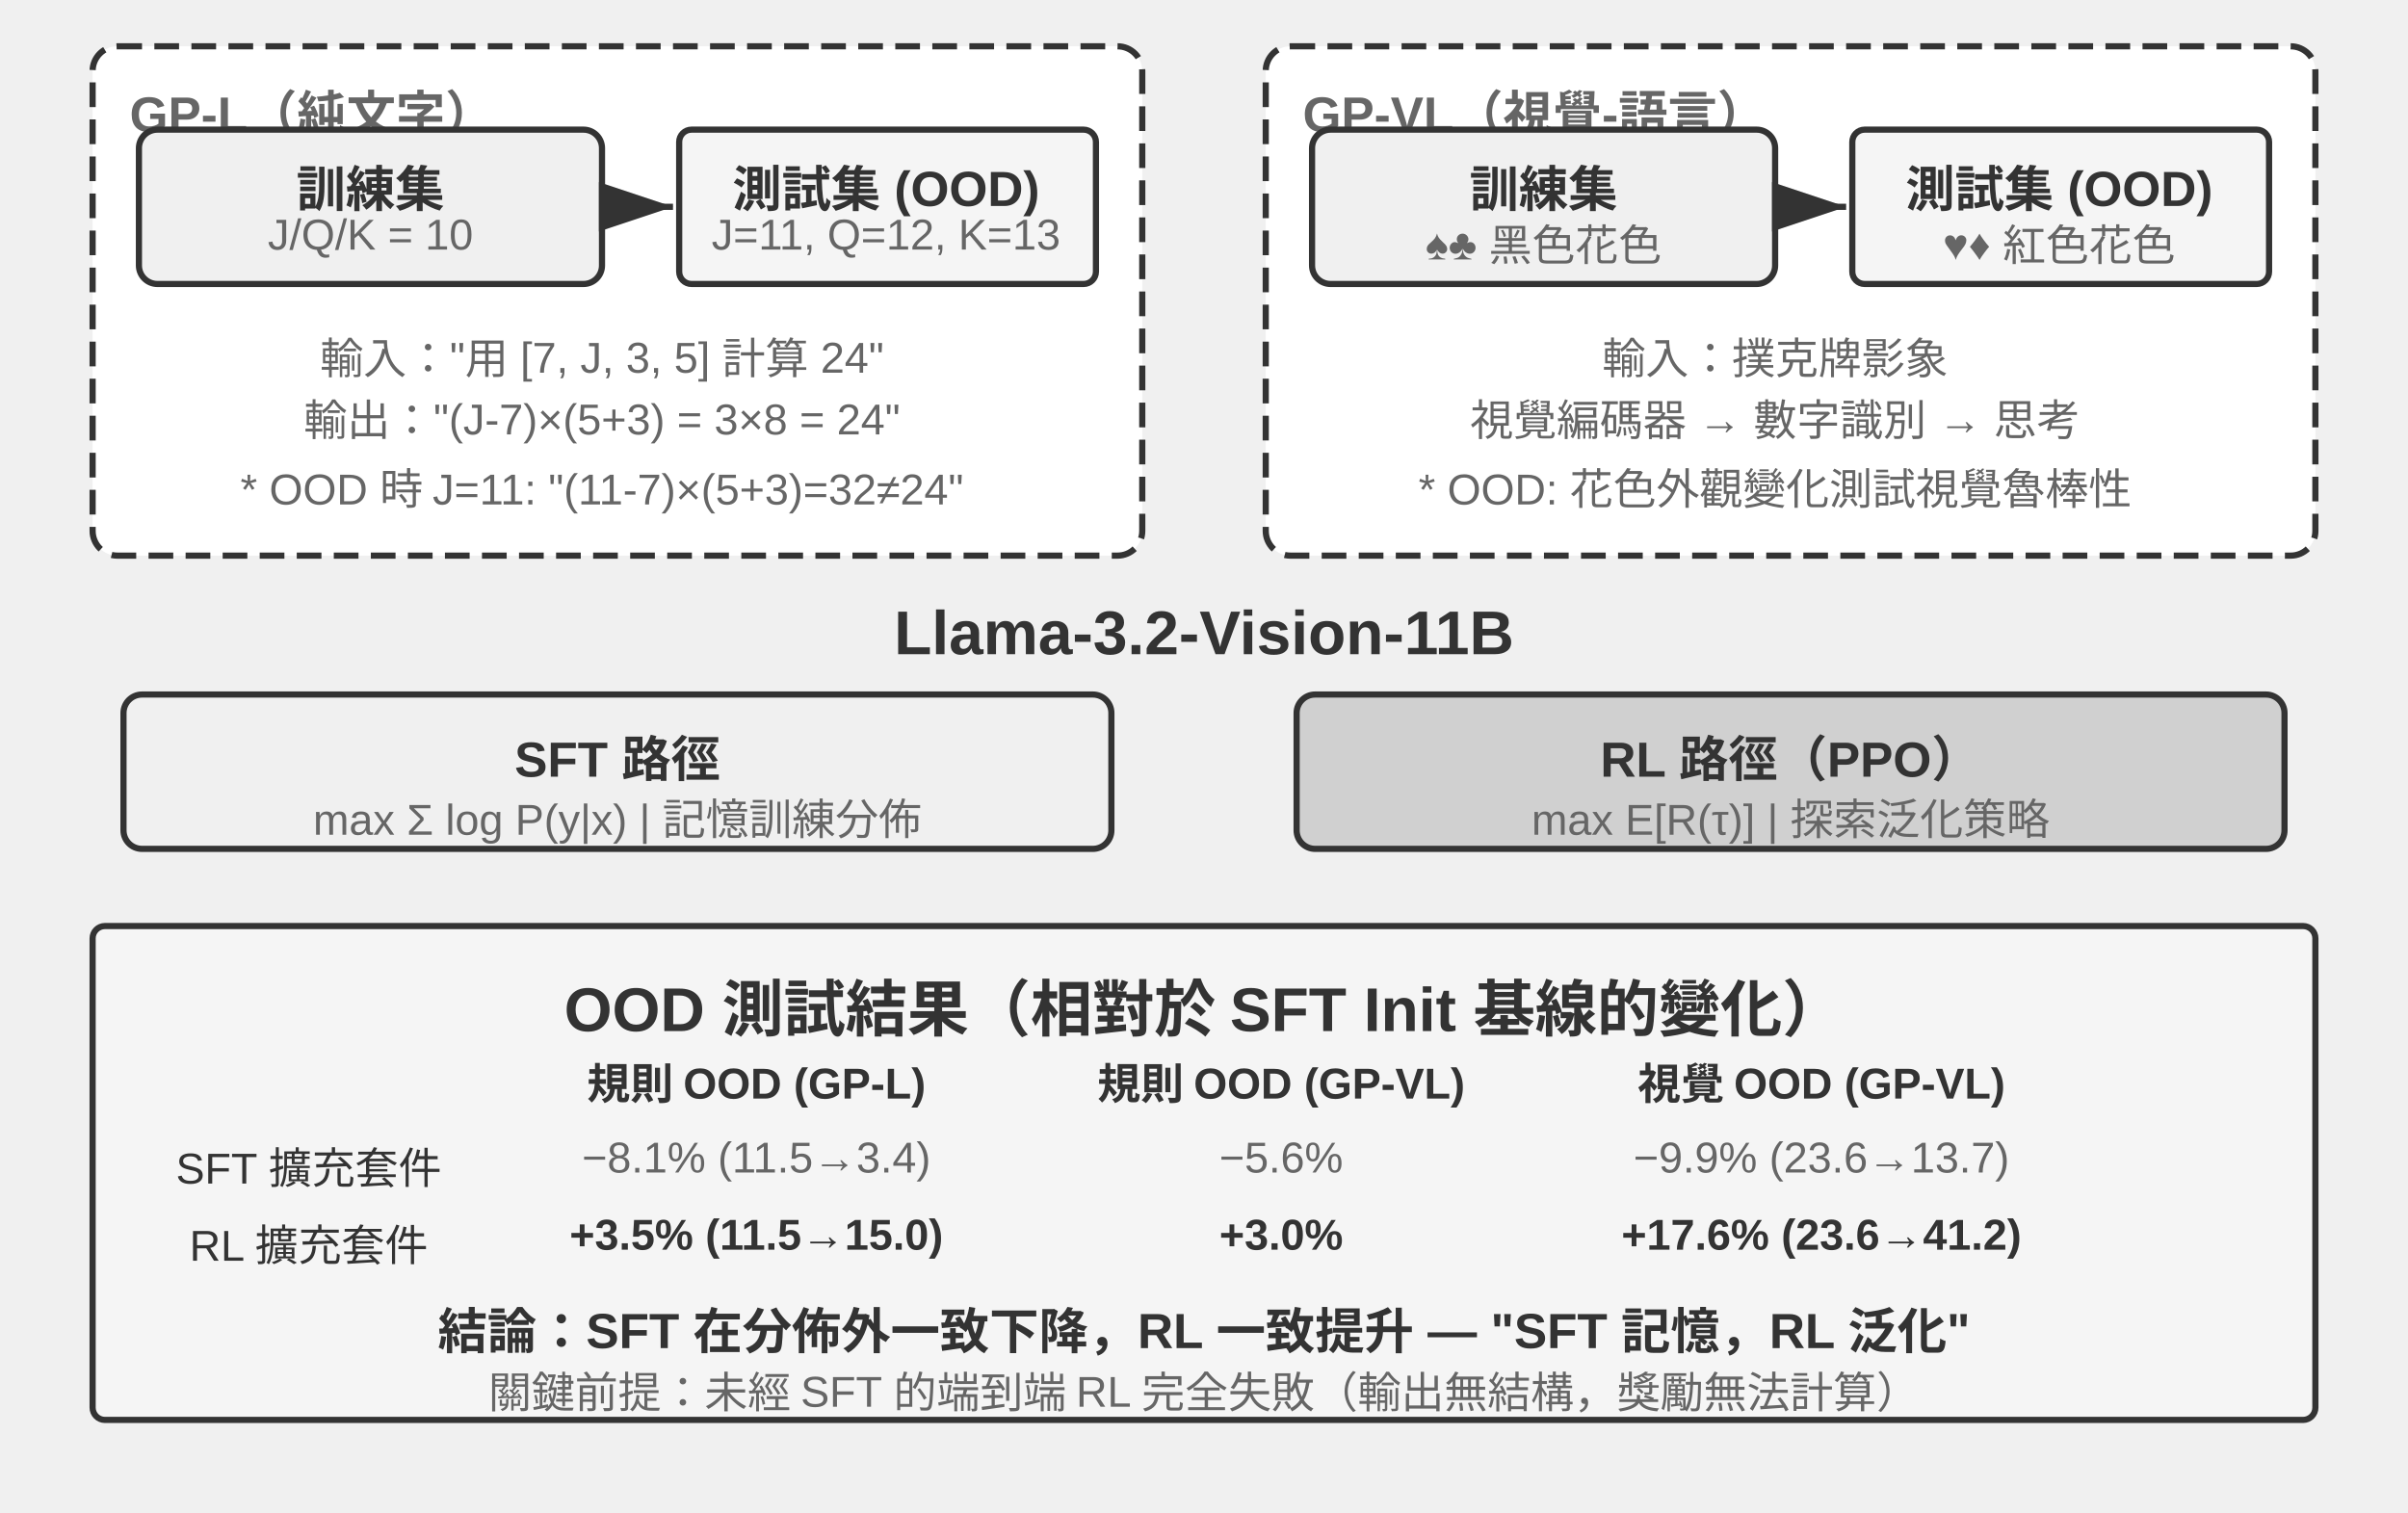
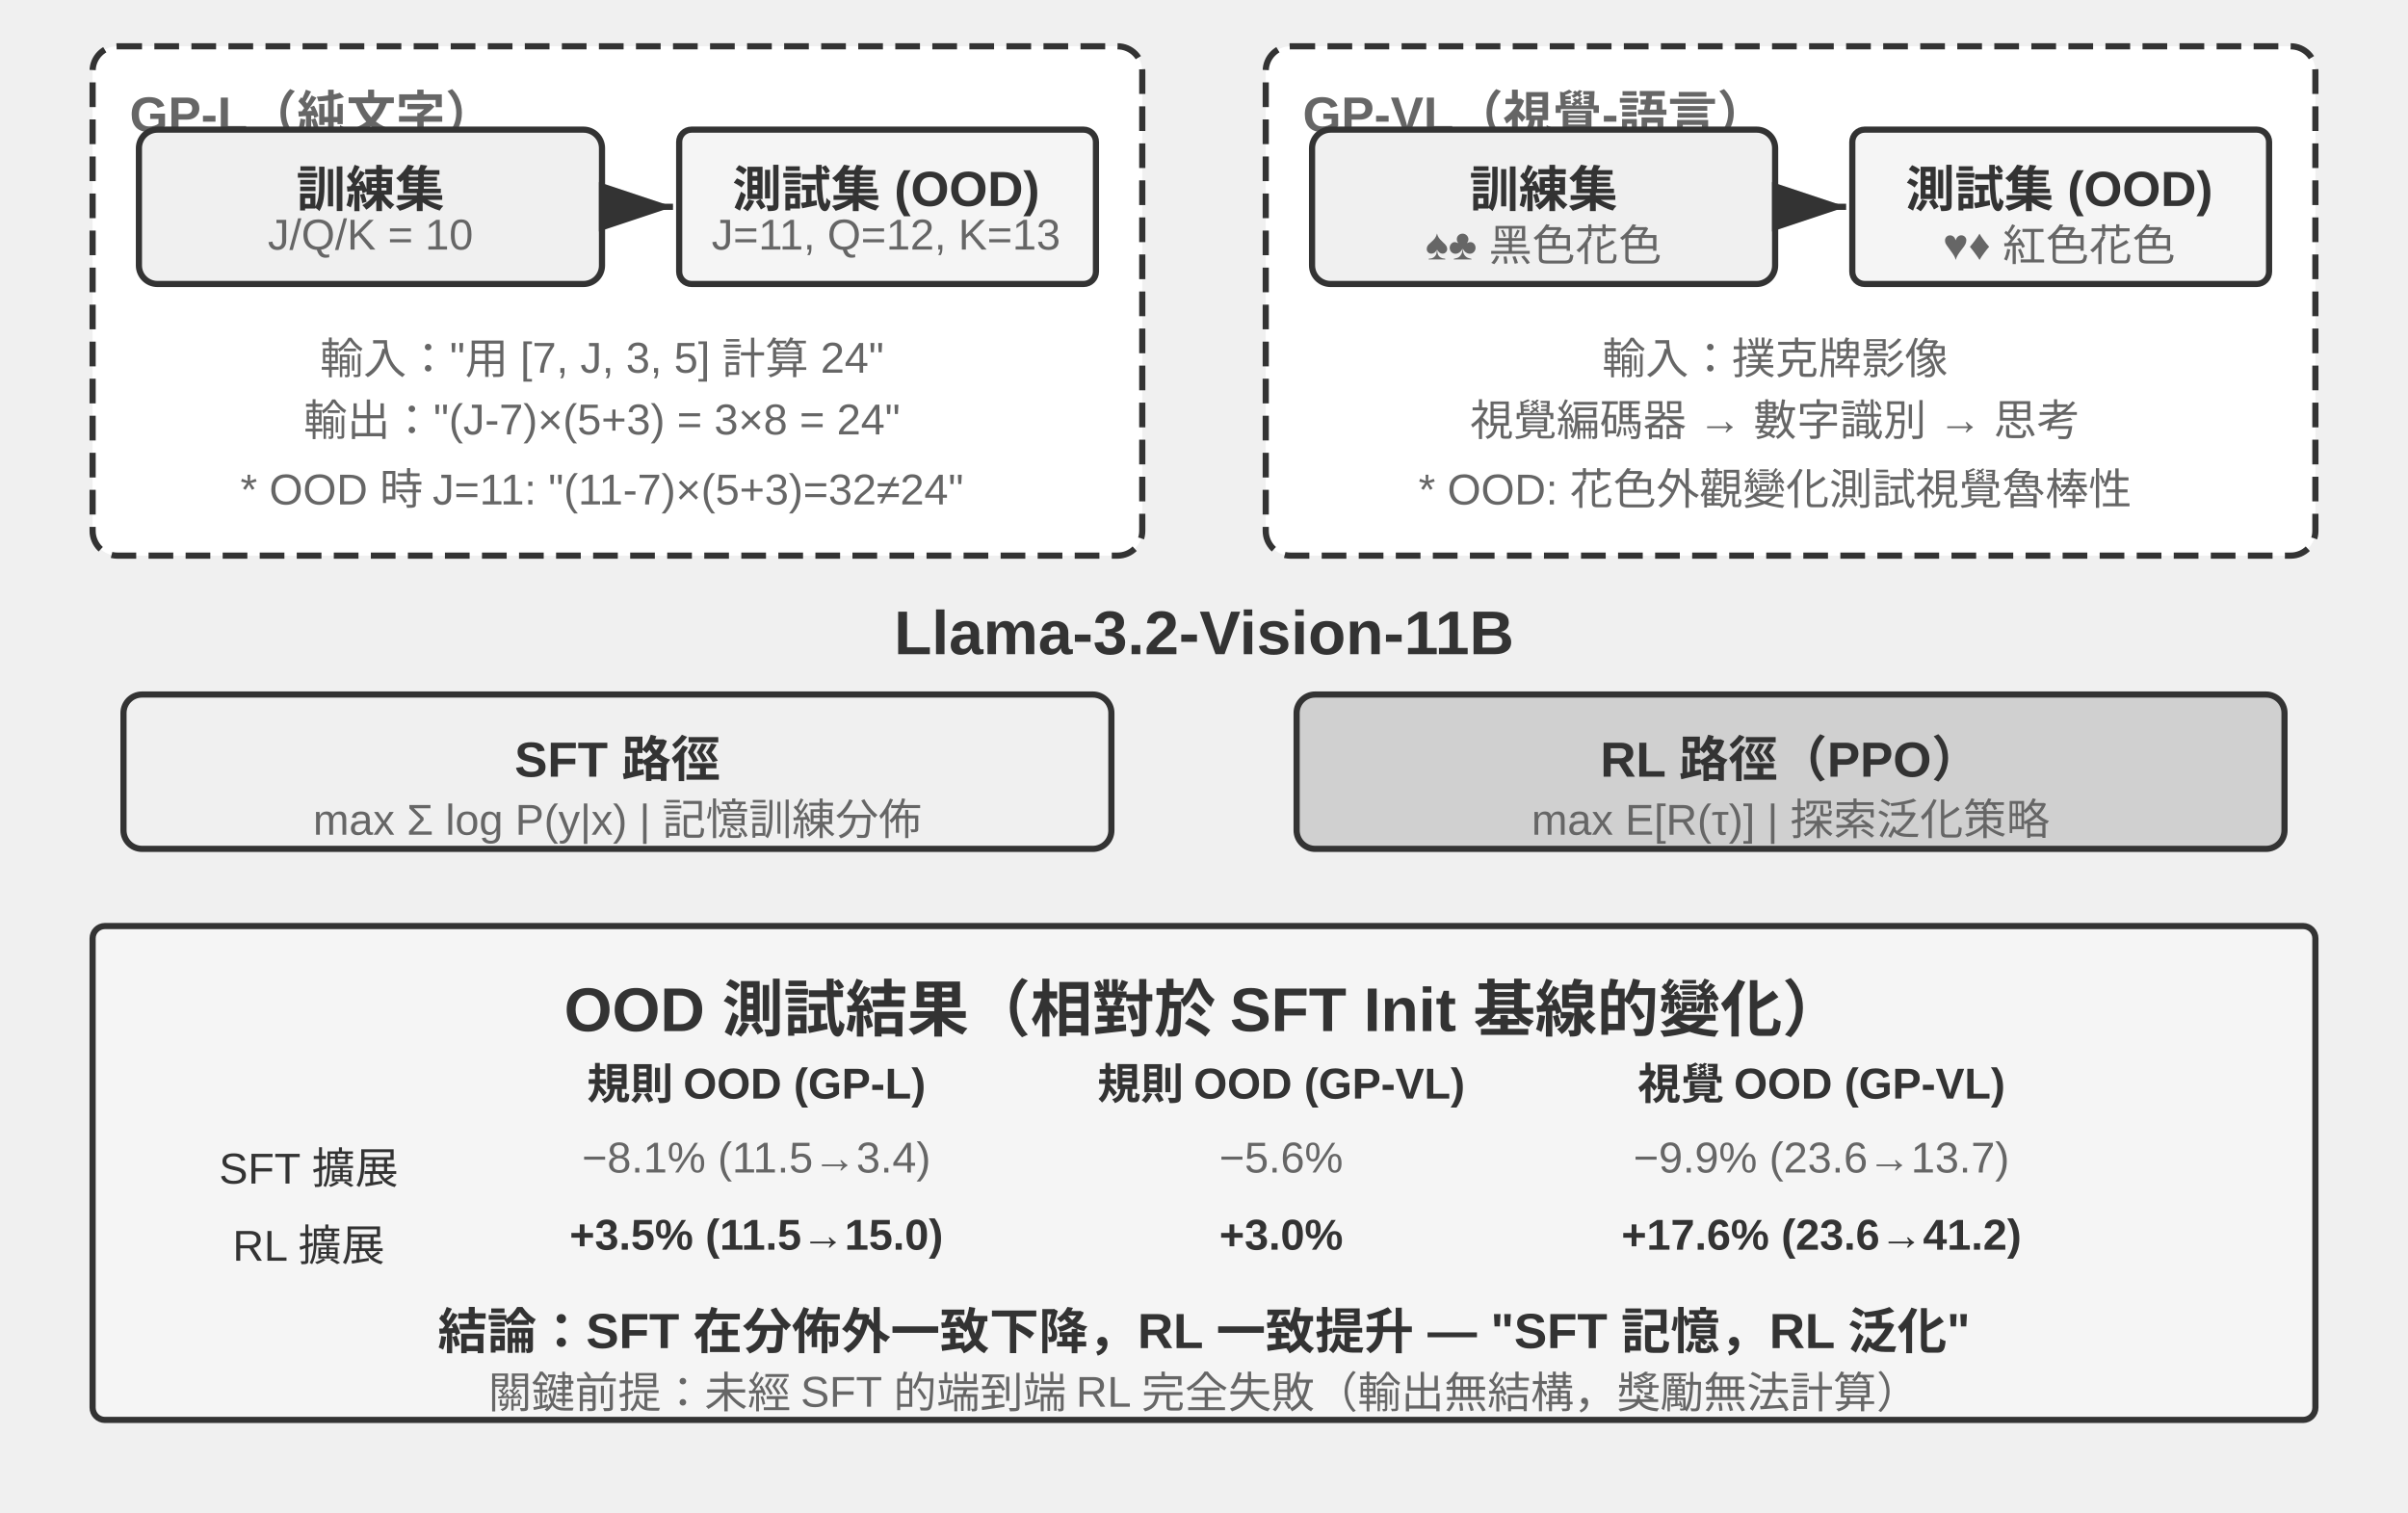
<svg xmlns="http://www.w3.org/2000/svg" viewBox="0 40 780 490" width="780" height="490" style="background:#ffffff">
  <defs>
    <marker id="ah" markerWidth="12" markerHeight="8" refX="12" refY="4" orient="auto">
      <polygon points="0 0, 12 4, 0 8" fill="#333333" />
    </marker>
    <marker id="ah-light" markerWidth="12" markerHeight="8" refX="12" refY="4" orient="auto">
      <polygon points="0 0, 12 4, 0 8" fill="#999999" />
    </marker>
  </defs>
  <rect x="30" y="55" width="340" height="165" rx="8" fill="#ffffff" stroke="#333333" stroke-width="2" stroke-dasharray="8,4" />
  <text x="42" y="73" font-family="Arial, 'Helvetica Neue', Helvetica, 'PingFang SC', 'Microsoft YaHei', sans-serif" font-size="16" fill="#666666" text-anchor="start" dominant-baseline="central" font-weight="bold">GP-L（純文字）</text>
  <rect x="45" y="82" width="150" height="50" rx="6" fill="#f0f0f0" stroke="#333333" stroke-width="2" />
  <text x="120" y="100" font-family="Arial, 'Helvetica Neue', Helvetica, 'PingFang SC', 'Microsoft YaHei', sans-serif" font-size="16" fill="#333333" text-anchor="middle" dominant-baseline="central" font-weight="bold">訓練集</text>
  <text x="120" y="116" font-family="Arial, 'Helvetica Neue', Helvetica, 'PingFang SC', 'Microsoft YaHei', sans-serif" font-size="14" fill="#666666" text-anchor="middle" dominant-baseline="central" font-weight="normal">J/Q/K = 10</text>
  <line x1="197" y1="107" x2="218" y2="107" stroke="#333333" stroke-width="2" marker-end="url(#ah)" />
  <rect x="220" y="82" width="135" height="50" rx="4" fill="#f5f5f5" stroke="#333333" stroke-width="2" />
  <text x="287" y="100" font-family="Arial, 'Helvetica Neue', Helvetica, 'PingFang SC', 'Microsoft YaHei', sans-serif" font-size="16" fill="#333333" text-anchor="middle" dominant-baseline="central" font-weight="bold">測試集 (OOD)</text>
  <text x="287" y="116" font-family="Arial, 'Helvetica Neue', Helvetica, 'PingFang SC', 'Microsoft YaHei', sans-serif" font-size="14" fill="#666666" text-anchor="middle" dominant-baseline="central" font-weight="normal">J=11, Q=12, K=13</text>
  <text x="195" y="155" font-family="Arial, 'Helvetica Neue', Helvetica, 'PingFang SC', 'Microsoft YaHei', sans-serif" font-size="14" fill="#666666" text-anchor="middle" dominant-baseline="central" font-weight="normal">輸入："用 [7, J, 3, 5] 計算 24"</text>
  <text x="195" y="175" font-family="Arial, 'Helvetica Neue', Helvetica, 'PingFang SC', 'Microsoft YaHei', sans-serif" font-size="14" fill="#666666" text-anchor="middle" dominant-baseline="central" font-weight="normal">輸出："(J-7)×(5+3) = 3×8 = 24"</text>
  <text x="195" y="195" font-family="Arial, 'Helvetica Neue', Helvetica, 'PingFang SC', 'Microsoft YaHei', sans-serif" font-size="14" fill="#666666" text-anchor="middle" dominant-baseline="central" font-weight="normal">* OOD 時 J=11: "(11-7)×(5+3)=32≠24"</text>
  <rect x="410" y="55" width="340" height="165" rx="8" fill="#ffffff" stroke="#333333" stroke-width="2" stroke-dasharray="8,4" />
  <text x="422" y="73" font-family="Arial, 'Helvetica Neue', Helvetica, 'PingFang SC', 'Microsoft YaHei', sans-serif" font-size="16" fill="#666666" text-anchor="start" dominant-baseline="central" font-weight="bold">GP-VL（視覺-語言）</text>
  <rect x="425" y="82" width="150" height="50" rx="6" fill="#f0f0f0" stroke="#333333" stroke-width="2" />
  <text x="500" y="100" font-family="Arial, 'Helvetica Neue', Helvetica, 'PingFang SC', 'Microsoft YaHei', sans-serif" font-size="16" fill="#333333" text-anchor="middle" dominant-baseline="central" font-weight="bold">訓練集</text>
  <text x="500" y="116" font-family="Arial, 'Helvetica Neue', Helvetica, 'PingFang SC', 'Microsoft YaHei', sans-serif" font-size="14" fill="#666666" text-anchor="middle" dominant-baseline="central" font-weight="normal">♠♣ 黑色花色</text>
  <line x1="577" y1="107" x2="598" y2="107" stroke="#333333" stroke-width="2" marker-end="url(#ah)" />
  <rect x="600" y="82" width="135" height="50" rx="4" fill="#f5f5f5" stroke="#333333" stroke-width="2" />
  <text x="667" y="100" font-family="Arial, 'Helvetica Neue', Helvetica, 'PingFang SC', 'Microsoft YaHei', sans-serif" font-size="16" fill="#333333" text-anchor="middle" dominant-baseline="central" font-weight="bold">測試集 (OOD)</text>
  <text x="667" y="116" font-family="Arial, 'Helvetica Neue', Helvetica, 'PingFang SC', 'Microsoft YaHei', sans-serif" font-size="14" fill="#666666" text-anchor="middle" dominant-baseline="central" font-weight="normal">♥♦ 紅色花色</text>
-   <text x="575" y="155" font-family="Arial, 'Helvetica Neue', Helvetica, 'PingFang SC', 'Microsoft YaHei', sans-serif" font-size="14" fill="#666666" text-anchor="middle" dominant-baseline="central" font-weight="normal">輸入：撲克牌影象</text>
+   <text x="575" y="155" font-family="Arial, 'Helvetica Neue', Helvetica, 'PingFang SC', 'Microsoft YaHei', sans-serif" font-size="14" fill="#666666" text-anchor="middle" dominant-baseline="central" font-weight="normal">輸入：撲克牌影像</text>
  <text x="575" y="175" font-family="Arial, 'Helvetica Neue', Helvetica, 'PingFang SC', 'Microsoft YaHei', sans-serif" font-size="14" fill="#666666" text-anchor="middle" dominant-baseline="central" font-weight="normal">視覺編碼器 → 數字識別 → 思考</text>
  <text x="575" y="195" font-family="Arial, 'Helvetica Neue', Helvetica, 'PingFang SC', 'Microsoft YaHei', sans-serif" font-size="14" fill="#666666" text-anchor="middle" dominant-baseline="central" font-weight="normal">* OOD: 花色外觀變化測試視覺魯棒性</text>
  <text x="390" y="245" font-family="Arial, 'Helvetica Neue', Helvetica, 'PingFang SC', 'Microsoft YaHei', sans-serif" font-size="20" fill="#333333" text-anchor="middle" dominant-baseline="central" font-weight="bold">Llama-3.2-Vision-11B</text>
  <rect x="40" y="265" width="320" height="50" rx="6" fill="#f0f0f0" stroke="#333333" stroke-width="2" />
  <text x="200" y="282" font-family="Arial, 'Helvetica Neue', Helvetica, 'PingFang SC', 'Microsoft YaHei', sans-serif" font-size="16" fill="#333333" text-anchor="middle" dominant-baseline="central" font-weight="bold">SFT 路徑</text>
  <text x="200" y="302" font-family="Arial, 'Helvetica Neue', Helvetica, 'PingFang SC', 'Microsoft YaHei', sans-serif" font-size="14" fill="#666666" text-anchor="middle" dominant-baseline="central" font-weight="normal">max Σ log P(y|x)  |  記憶訓練分佈</text>
  <rect x="420" y="265" width="320" height="50" rx="6" fill="#d0d0d0" stroke="#333333" stroke-width="2" />
  <text x="580" y="282" font-family="Arial, 'Helvetica Neue', Helvetica, 'PingFang SC', 'Microsoft YaHei', sans-serif" font-size="16" fill="#333333" text-anchor="middle" dominant-baseline="central" font-weight="bold">RL 路徑（PPO）</text>
  <text x="580" y="302" font-family="Arial, 'Helvetica Neue', Helvetica, 'PingFang SC', 'Microsoft YaHei', sans-serif" font-size="14" fill="#666666" text-anchor="middle" dominant-baseline="central" font-weight="normal">max E[R(τ)]  |  探索泛化策略</text>
  <rect x="30" y="340" width="720" height="160" rx="4" fill="#f5f5f5" stroke="#333333" stroke-width="2" />
  <text x="390" y="362" font-family="Arial, 'Helvetica Neue', Helvetica, 'PingFang SC', 'Microsoft YaHei', sans-serif" font-size="20" fill="#333333" text-anchor="middle" dominant-baseline="central" font-weight="bold">OOD 測試結果（相對於 SFT Init 基線的變化）</text>
  <text x="100" y="390" font-family="Arial, 'Helvetica Neue', Helvetica, 'PingFang SC', 'Microsoft YaHei', sans-serif" font-size="14" fill="#333333" text-anchor="middle" dominant-baseline="central" font-weight="bold" />
  <text x="245" y="390" font-family="Arial, 'Helvetica Neue', Helvetica, 'PingFang SC', 'Microsoft YaHei', sans-serif" font-size="14" fill="#333333" text-anchor="middle" dominant-baseline="central" font-weight="bold">規則 OOD (GP-L)</text>
  <text x="415" y="390" font-family="Arial, 'Helvetica Neue', Helvetica, 'PingFang SC', 'Microsoft YaHei', sans-serif" font-size="14" fill="#333333" text-anchor="middle" dominant-baseline="central" font-weight="bold">規則 OOD (GP-VL)</text>
  <text x="590" y="390" font-family="Arial, 'Helvetica Neue', Helvetica, 'PingFang SC', 'Microsoft YaHei', sans-serif" font-size="14" fill="#333333" text-anchor="middle" dominant-baseline="central" font-weight="bold">視覺 OOD (GP-VL)</text>
-   <text x="100" y="415" font-family="Arial, 'Helvetica Neue', Helvetica, 'PingFang SC', 'Microsoft YaHei', sans-serif" font-size="14" fill="#333333" text-anchor="middle" dominant-baseline="central" font-weight="normal">SFT 擴充套件</text>
+   <text x="100" y="415" font-family="Arial, 'Helvetica Neue', Helvetica, 'PingFang SC', 'Microsoft YaHei', sans-serif" font-size="14" fill="#333333" text-anchor="middle" dominant-baseline="central" font-weight="normal">SFT 擴展</text>
  <text x="245" y="415" font-family="Arial, 'Helvetica Neue', Helvetica, 'PingFang SC', 'Microsoft YaHei', sans-serif" font-size="14" fill="#666666" text-anchor="middle" dominant-baseline="central" font-weight="normal">−8.1%  (11.5→3.4)</text>
  <text x="415" y="415" font-family="Arial, 'Helvetica Neue', Helvetica, 'PingFang SC', 'Microsoft YaHei', sans-serif" font-size="14" fill="#666666" text-anchor="middle" dominant-baseline="central" font-weight="normal">−5.6%</text>
  <text x="590" y="415" font-family="Arial, 'Helvetica Neue', Helvetica, 'PingFang SC', 'Microsoft YaHei', sans-serif" font-size="14" fill="#666666" text-anchor="middle" dominant-baseline="central" font-weight="normal">−9.9%  (23.6→13.7)</text>
-   <text x="100" y="440" font-family="Arial, 'Helvetica Neue', Helvetica, 'PingFang SC', 'Microsoft YaHei', sans-serif" font-size="14" fill="#333333" text-anchor="middle" dominant-baseline="central" font-weight="normal">RL 擴充套件</text>
+   <text x="100" y="440" font-family="Arial, 'Helvetica Neue', Helvetica, 'PingFang SC', 'Microsoft YaHei', sans-serif" font-size="14" fill="#333333" text-anchor="middle" dominant-baseline="central" font-weight="normal">RL 擴展</text>
  <text x="245" y="440" font-family="Arial, 'Helvetica Neue', Helvetica, 'PingFang SC', 'Microsoft YaHei', sans-serif" font-size="14" fill="#333333" text-anchor="middle" dominant-baseline="central" font-weight="bold">+3.5%  (11.5→15.0)</text>
  <text x="415" y="440" font-family="Arial, 'Helvetica Neue', Helvetica, 'PingFang SC', 'Microsoft YaHei', sans-serif" font-size="14" fill="#333333" text-anchor="middle" dominant-baseline="central" font-weight="bold">+3.0%</text>
  <text x="590" y="440" font-family="Arial, 'Helvetica Neue', Helvetica, 'PingFang SC', 'Microsoft YaHei', sans-serif" font-size="14" fill="#333333" text-anchor="middle" dominant-baseline="central" font-weight="bold">+17.6%  (23.6→41.2)</text>
  <text x="390" y="470" font-family="Arial, 'Helvetica Neue', Helvetica, 'PingFang SC', 'Microsoft YaHei', sans-serif" font-size="16" fill="#333333" text-anchor="middle" dominant-baseline="central" font-weight="bold">結論：SFT 在分佈外一致下降，RL 一致提升 — "SFT 記憶，RL 泛化"</text>
  <text x="390" y="490" font-family="Arial, 'Helvetica Neue', Helvetica, 'PingFang SC', 'Microsoft YaHei', sans-serif" font-size="14" fill="#666666" text-anchor="middle" dominant-baseline="central" font-weight="normal">關鍵前提：未經 SFT 的端到端 RL 完全失敗（輸出無結構，獎勵無法計算）</text>
</svg>
